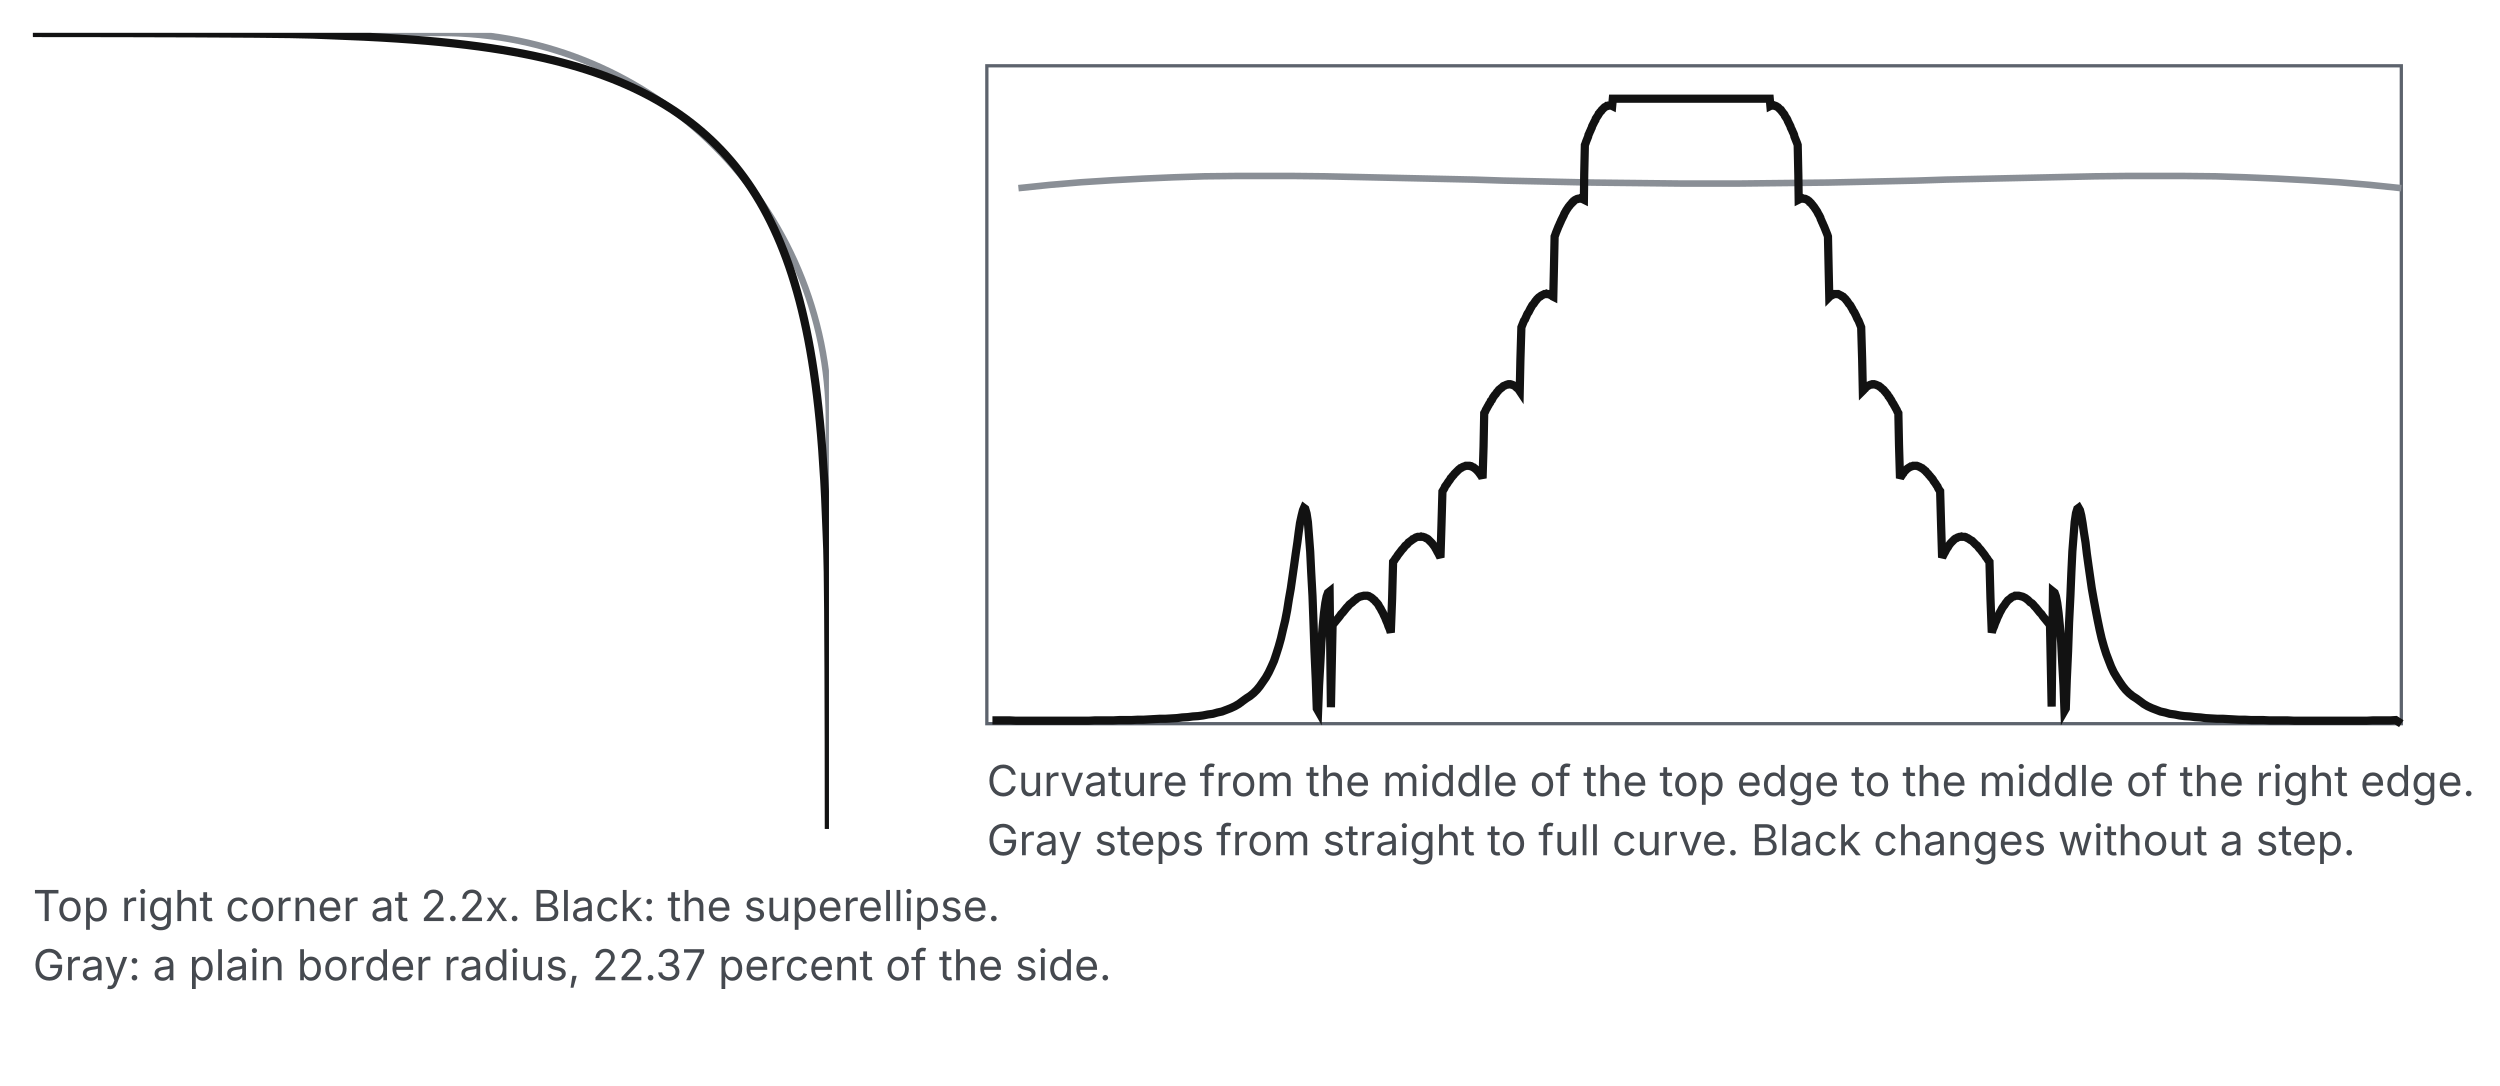
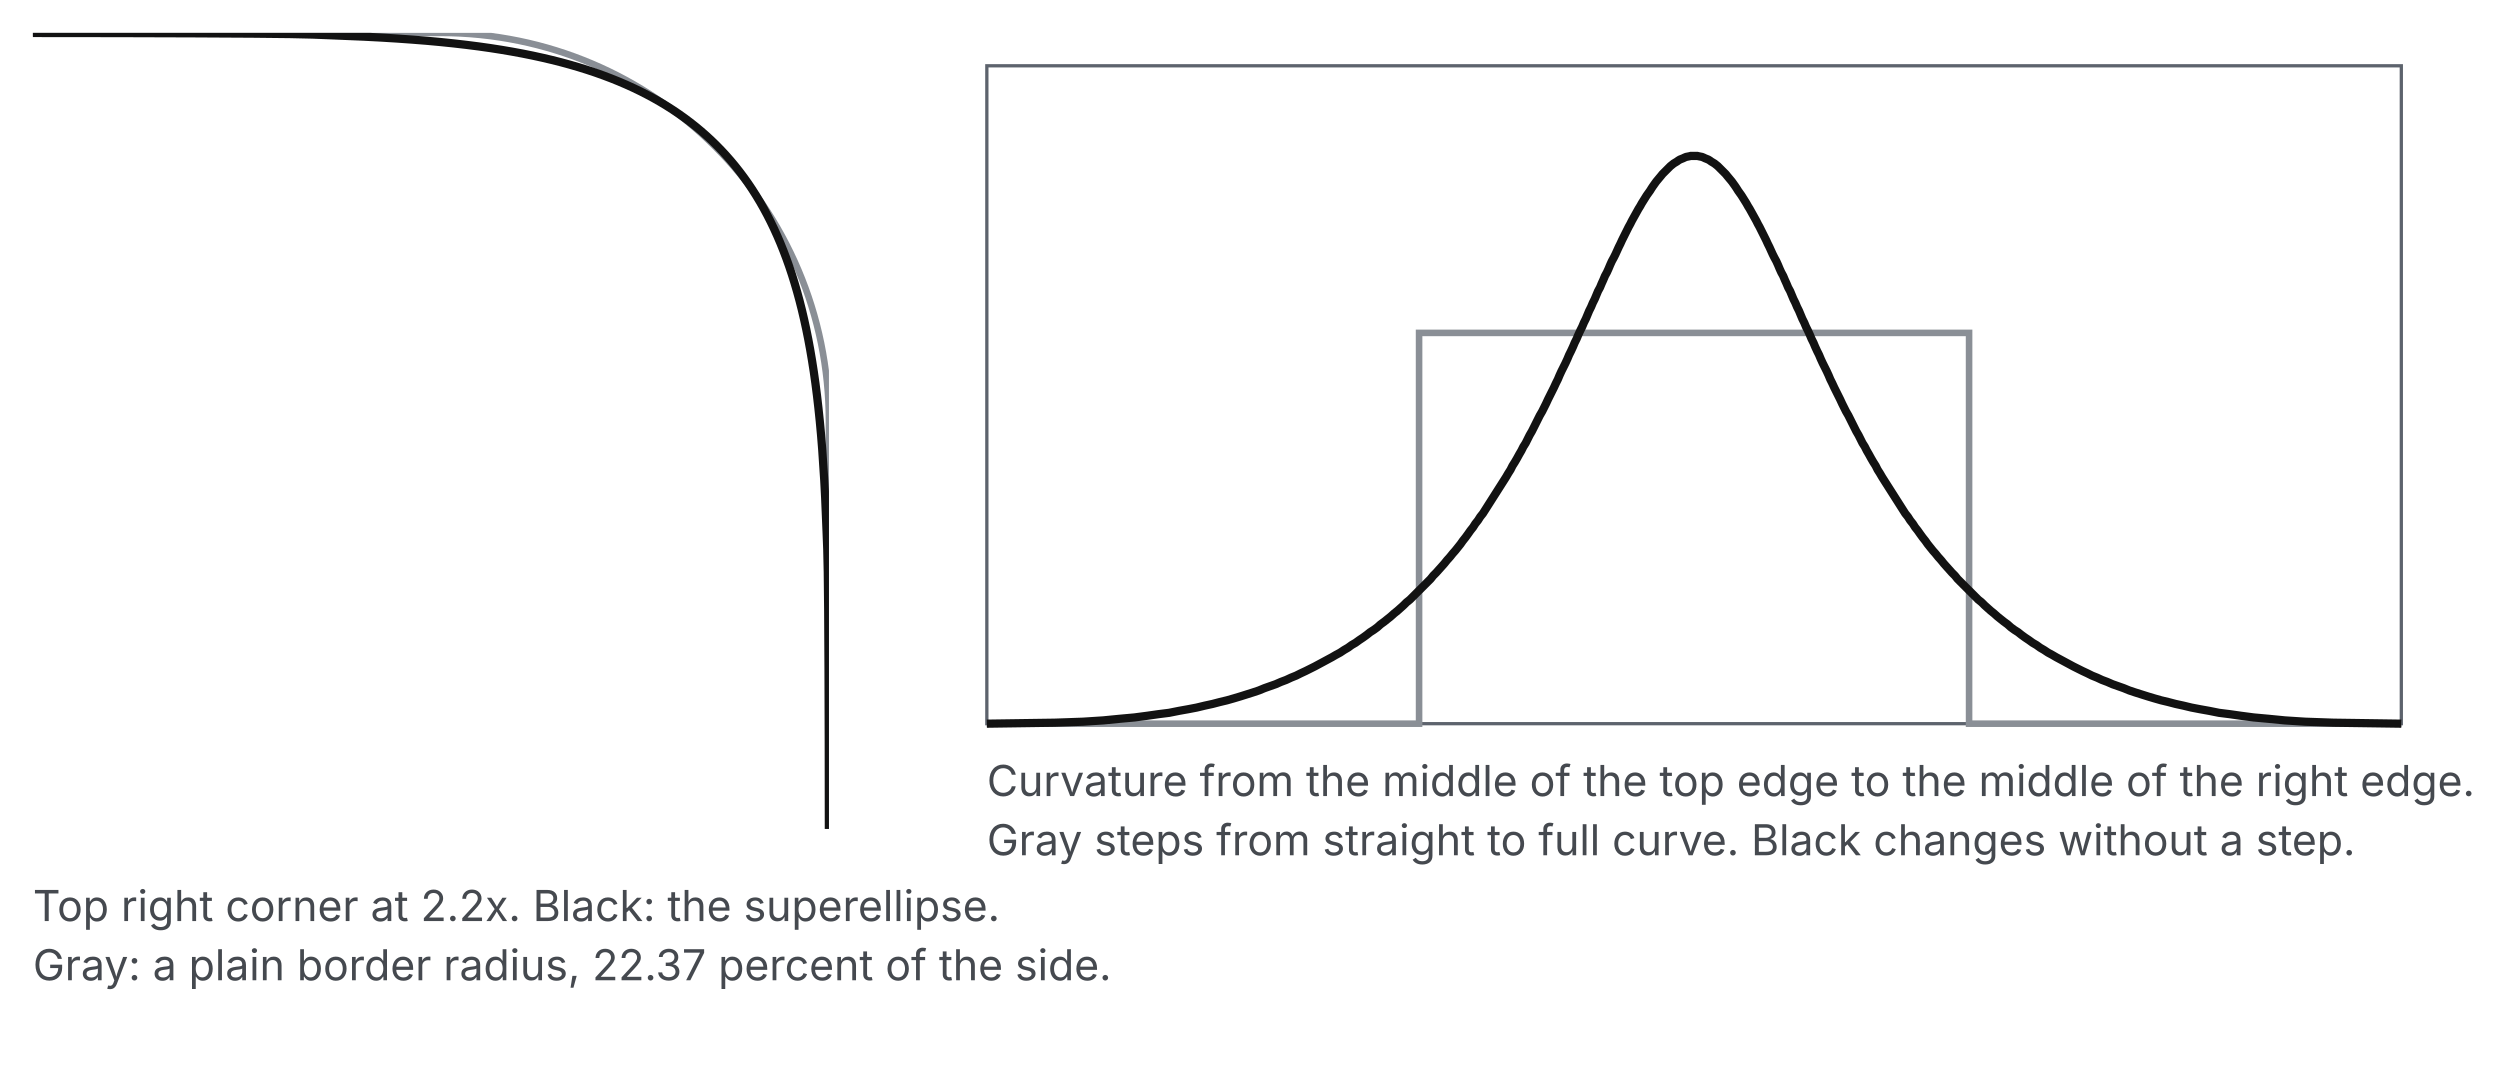
<svg xmlns="http://www.w3.org/2000/svg" width="760" height="330" viewBox="0 0 760 330" font-family="Inter, Arial, sans-serif">
  <clipPath id="cc">
    <rect x="10" y="10" width="242" height="242" />
  </clipPath>
  <g clip-path="url(#cc)">
    <path d="M-157.886 10H133.886C199.119 10 252 62.881 252 128.114V419.886C252 485.119 199.119 538 133.886 538H-157.886C-223.119 538 -276 485.119 -276 419.886V128.114C-276 62.881 -223.119 10 -157.886 10Z" fill="none" stroke="#8A8F96" stroke-width="2" />
    <path d="M252 274C252 303.561 251.925 343.197 251.774 362.684C251.623 382.17 251.397 382.814 251.094 390.918C250.792 399.023 250.414 405.171 249.959 411.309C249.504 417.447 248.973 422.686 248.364 427.746C247.755 432.805 247.07 437.327 246.304 441.665C245.538 446.004 244.695 449.974 243.77 453.779C242.845 457.584 241.841 461.114 240.753 464.496C239.664 467.879 238.496 471.042 237.239 474.075C235.982 477.107 234.644 479.958 233.212 482.689C231.781 485.42 230.266 487.996 228.653 490.463C227.04 492.929 225.339 495.258 223.534 497.485C221.73 499.713 219.833 501.817 217.825 503.825C215.817 505.833 213.713 507.73 211.485 509.534C209.258 511.339 206.929 513.04 204.463 514.653C201.996 516.266 199.42 517.781 196.689 519.212C193.958 520.643 191.107 521.982 188.075 523.239C185.042 524.496 181.879 525.664 178.496 526.753C175.114 527.841 171.584 528.845 167.779 529.77C163.974 530.695 160.004 531.538 155.665 532.304C151.327 533.07 146.805 533.755 141.746 534.364C136.686 534.974 131.447 535.504 125.309 535.959C119.171 536.414 113.023 536.792 104.918 537.094C96.814 537.397 96.17 537.623 76.684 537.774C57.197 537.925 17.561 538 -12 538C-41.561 538 -81.197 537.925 -100.684 537.774C-120.17 537.623 -120.814 537.397 -128.918 537.094C-137.023 536.792 -143.171 536.414 -149.309 535.959C-155.447 535.504 -160.686 534.974 -165.745 534.364C-170.805 533.755 -175.326 533.07 -179.665 532.304C-184.004 531.538 -187.974 530.695 -191.779 529.77C-195.584 528.845 -199.114 527.841 -202.496 526.753C-205.879 525.664 -209.042 524.496 -212.075 523.239C-215.107 521.982 -217.958 520.643 -220.689 519.212C-223.42 517.781 -225.996 516.266 -228.463 514.653C-230.929 513.04 -233.258 511.339 -235.485 509.534C-237.713 507.73 -239.817 505.833 -241.825 503.825C-243.833 501.817 -245.73 499.713 -247.534 497.485C-249.339 495.258 -251.04 492.929 -252.653 490.463C-254.266 487.996 -255.781 485.42 -257.212 482.689C-258.644 479.958 -259.982 477.107 -261.239 474.075C-262.496 471.042 -263.664 467.879 -264.753 464.496C-265.841 461.114 -266.845 457.584 -267.77 453.779C-268.695 449.974 -269.538 446.004 -270.304 441.665C-271.07 437.327 -271.755 432.805 -272.364 427.746C-272.973 422.686 -273.504 417.447 -273.959 411.309C-274.414 405.171 -274.792 399.023 -275.094 390.918C-275.397 382.814 -275.623 382.17 -275.774 362.684C-275.925 343.197 -276 303.561 -276 274C-276 244.439 -275.925 204.803 -275.774 185.316C-275.623 165.83 -275.397 165.186 -275.094 157.082C-274.792 148.977 -274.414 142.829 -273.959 136.691C-273.504 130.553 -272.973 125.314 -272.364 120.255C-271.755 115.195 -271.07 110.674 -270.304 106.335C-269.538 101.996 -268.695 98.026 -267.77 94.221C-266.845 90.416 -265.841 86.886 -264.753 83.504C-263.664 80.121 -262.496 76.958 -261.239 73.925C-259.982 70.893 -258.644 68.042 -257.212 65.311C-255.781 62.58 -254.266 60.004 -252.653 57.537C-251.04 55.071 -249.339 52.742 -247.534 50.515C-245.73 48.287 -243.833 46.183 -241.825 44.175C-239.817 42.167 -237.713 40.27 -235.485 38.466C-233.258 36.661 -230.929 34.96 -228.463 33.347C-225.996 31.734 -223.42 30.219 -220.689 28.788C-217.958 27.356 -215.107 26.018 -212.075 24.761C-209.042 23.504 -205.879 22.336 -202.496 21.247C-199.114 20.159 -195.584 19.155 -191.779 18.23C-187.974 17.305 -184.004 16.462 -179.665 15.696C-175.326 14.93 -170.805 14.245 -165.745 13.636C-160.686 13.027 -155.447 12.496 -149.309 12.041C-143.171 11.586 -137.023 11.208 -128.918 10.906C-120.814 10.603 -120.17 10.377 -100.684 10.226C-81.197 10.075 -41.561 10 -12 10C17.561 10 57.197 10.075 76.684 10.226C96.17 10.377 96.814 10.603 104.918 10.906C113.023 11.208 119.171 11.586 125.309 12.041C131.447 12.496 136.686 13.027 141.746 13.636C146.805 14.245 151.327 14.93 155.665 15.696C160.004 16.462 163.974 17.305 167.779 18.23C171.584 19.155 175.114 20.159 178.496 21.247C181.879 22.336 185.042 23.504 188.075 24.761C191.107 26.018 193.958 27.356 196.689 28.788C199.42 30.219 201.996 31.734 204.463 33.347C206.929 34.96 209.258 36.661 211.485 38.466C213.713 40.27 215.817 42.167 217.825 44.175C219.833 46.183 221.73 48.287 223.534 50.515C225.339 52.742 227.04 55.071 228.653 57.537C230.266 60.004 231.781 62.58 233.212 65.311C234.644 68.042 235.982 70.893 237.239 73.925C238.496 76.958 239.664 80.121 240.753 83.504C241.841 86.886 242.845 90.416 243.77 94.221C244.695 98.026 245.538 101.996 246.304 106.335C247.07 110.674 247.755 115.195 248.364 120.255C248.973 125.314 249.504 130.553 249.959 136.691C250.414 142.829 250.792 148.977 251.094 157.082C251.397 165.186 251.623 165.83 251.774 185.316C251.925 204.803 252 244.439 252 274Z" fill="none" stroke="#121212" stroke-width="2.5" />
  </g>
  <text x="10" y="280" font-size="13" fill="#45494F">Top right corner at 2.2x. Black: the superellipse.</text>
  <text x="10" y="298" font-size="13" fill="#45494F">Gray: a plain border radius, 22.37 percent of the side.</text>
  <rect x="300" y="20" width="430" height="200" fill="none" stroke="#5D636D" stroke-width="1" />
-   <path d="M309.6 57.2 L319.2 56.2 L328.7 55.4 L338.1 54.8 L347.5 54.3 L356.8 53.9 L366.1 53.6 L375.3 53.5 L384.5 53.5 L393.6 53.5 L402.8 53.6 L411.9 53.8 L420.9 54.0 L430.0 54.2 L439.0 54.4 L448.0 54.6 L457.0 54.9 L466.0 55.1 L475.0 55.3 L484.0 55.5 L492.9 55.6 L501.9 55.7 L510.9 55.8 L519.8 55.8 L528.8 55.8 L537.7 55.7 L546.7 55.6 L555.6 55.5 L564.6 55.3 L573.6 55.1 L582.6 54.9 L591.6 54.6 L600.6 54.4 L609.6 54.2 L618.7 54.0 L627.8 53.8 L636.9 53.6 L646.0 53.5 L655.1 53.5 L664.3 53.5 L673.6 53.6 L682.8 53.9 L692.2 54.3 L701.5 54.8 L711.0 55.4 L720.4 56.2 L730.0 57.2" fill="none" stroke="#8A8F96" stroke-width="2" />
-   <path d="M301.7 219.0 L303.4 219.0 L305.2 219.0 L307.0 219.0 L308.8 219.1 L310.6 219.1 L312.4 219.1 L314.2 219.1 L316.0 219.1 L317.9 219.1 L319.8 219.1 L321.6 219.1 L323.5 219.1 L325.3 219.1 L327.2 219.1 L329.1 219.1 L331.0 219.1 L332.8 219.0 L334.7 219.0 L336.5 219.0 L338.4 219.0 L340.2 218.9 L342.1 218.9 L343.9 218.9 L345.7 218.8 L347.5 218.8 L349.2 218.7 L351.0 218.6 L352.7 218.5 L354.4 218.5 L356.1 218.4 L357.8 218.3 L359.4 218.1 L361.1 218.0 L362.6 217.8 L364.2 217.7 L365.7 217.5 L367.2 217.2 L368.7 217.0 L370.1 216.6 L371.5 216.3 L372.8 215.8 L374.1 215.3 L375.4 214.7 L376.6 214.0 L377.8 213.1 L378.9 212.3 L380.0 211.6 L381.1 210.7 L382.1 209.7 L383.0 208.6 L383.9 207.3 L384.8 206.0 L385.7 204.4 L386.5 202.7 L387.3 200.9 L388.0 198.8 L388.7 196.6 L389.4 194.1 L390.0 191.5 L390.7 188.6 L391.3 185.5 L391.8 182.3 L392.4 178.9 L392.9 175.4 L393.4 171.9 L393.9 168.3 L394.4 164.9 L394.8 161.8 L395.2 159.0 L395.7 156.7 L396.1 155.1 L396.4 154.4 L396.8 154.7 L397.2 156.1 L397.6 158.7 L397.9 162.5 L398.3 167.7 L398.6 173.9 L399.0 181.2 L399.3 189.3 L399.6 197.9 L400.0 206.7 L400.3 215.4 L400.7 216.1 L401.0 208.3 L401.4 201.3 L401.7 195.3 L402.1 190.3 L402.5 186.3 L402.9 183.3 L403.3 181.3 L403.7 180.2 L404.2 179.8 L404.6 215.0 L405.1 190.1 L405.5 189.5 L406.0 188.9 L406.4 188.4 L406.9 187.8 L407.3 187.3 L407.7 186.7 L408.2 186.2 L408.6 185.7 L409.0 185.2 L409.4 184.7 L409.8 184.3 L410.2 183.8 L410.7 183.4 L411.1 183.1 L411.5 182.7 L411.9 182.4 L412.3 182.1 L412.6 181.8 L413.0 181.6 L413.4 181.4 L413.8 181.3 L414.2 181.2 L414.6 181.1 L414.9 181.1 L415.3 181.1 L415.7 181.1 L416.1 181.2 L416.4 181.4 L416.8 181.6 L417.2 181.9 L417.5 182.2 L417.9 182.5 L418.2 182.9 L418.6 183.3 L419.0 183.8 L419.3 184.4 L419.7 185.0 L420.0 185.6 L420.4 186.3 L420.7 187.0 L421.1 187.8 L421.4 188.6 L421.8 189.5 L422.1 190.4 L422.5 191.3 L422.8 192.3 L423.2 182.0 L423.5 170.8 L423.9 170.3 L424.2 169.8 L424.6 169.3 L424.9 168.8 L425.2 168.4 L425.6 167.9 L425.9 167.5 L426.2 167.1 L426.6 166.7 L426.9 166.3 L427.2 165.9 L427.6 165.6 L427.9 165.3 L428.2 164.9 L428.5 164.7 L428.9 164.4 L429.2 164.2 L429.5 163.9 L429.8 163.8 L430.1 163.6 L430.4 163.4 L430.7 163.3 L431.0 163.2 L431.4 163.2 L431.7 163.2 L432.0 163.1 L432.3 163.2 L432.6 163.2 L432.9 163.3 L433.2 163.4 L433.5 163.6 L433.8 163.7 L434.1 163.9 L434.4 164.2 L434.7 164.5 L435.0 164.8 L435.3 165.1 L435.6 165.5 L435.9 165.9 L436.2 166.3 L436.4 166.7 L436.7 167.2 L437.0 167.8 L437.3 168.3 L437.6 168.9 L437.9 169.5 L438.2 159.8 L438.5 149.4 L438.8 148.9 L439.1 148.4 L439.3 147.9 L439.6 147.5 L439.9 147.1 L440.2 146.6 L440.5 146.2 L440.8 145.8 L441.0 145.4 L441.3 145.1 L441.6 144.7 L441.9 144.4 L442.1 144.1 L442.4 143.8 L442.7 143.5 L443.0 143.2 L443.2 143.0 L443.5 142.7 L443.8 142.5 L444.0 142.3 L444.3 142.2 L444.6 142.0 L444.8 141.9 L445.1 141.8 L445.4 141.7 L445.6 141.6 L445.9 141.6 L446.1 141.6 L446.4 141.6 L446.7 141.6 L446.9 141.7 L447.2 141.7 L447.4 141.8 L447.7 142.0 L448.0 142.1 L448.2 142.3 L448.5 142.5 L448.7 142.7 L449.0 142.9 L449.2 143.2 L449.5 143.5 L449.7 143.8 L450.0 144.2 L450.2 144.5 L450.5 144.9 L450.7 145.4 L451.0 135.8 L451.2 125.6 L451.5 125.1 L451.7 124.6 L452.0 124.1 L452.2 123.7 L452.5 123.2 L452.7 122.8 L453.0 122.4 L453.2 121.9 L453.5 121.6 L453.7 121.2 L453.9 120.8 L454.2 120.4 L454.4 120.1 L454.7 119.8 L454.9 119.5 L455.1 119.2 L455.4 118.9 L455.6 118.6 L455.8 118.4 L456.1 118.2 L456.3 118.0 L456.6 117.8 L456.8 117.6 L457.0 117.4 L457.2 117.3 L457.5 117.2 L457.7 117.1 L457.9 117.0 L458.2 116.9 L458.4 116.9 L458.6 116.8 L458.9 116.8 L459.1 116.8 L459.3 116.9 L459.5 116.9 L459.8 117.0 L460.0 117.1 L460.2 117.2 L460.5 117.3 L460.7 117.5 L460.9 117.7 L461.1 117.9 L461.4 118.1 L461.6 118.3 L461.8 118.6 L462.0 118.9 L462.2 109.5 L462.5 99.5 L462.7 99.0 L462.9 98.5 L463.1 98.0 L463.3 97.5 L463.6 97.1 L463.8 96.6 L464.0 96.2 L464.2 95.7 L464.4 95.3 L464.7 94.9 L464.9 94.5 L465.1 94.1 L465.3 93.7 L465.5 93.4 L465.7 93.0 L465.9 92.7 L466.2 92.4 L466.4 92.1 L466.6 91.8 L466.8 91.5 L467.0 91.3 L467.2 91.0 L467.4 90.8 L467.6 90.6 L467.8 90.4 L468.1 90.2 L468.3 90.1 L468.5 89.9 L468.7 89.8 L468.9 89.7 L469.1 89.6 L469.3 89.5 L469.5 89.4 L469.7 89.4 L469.9 89.4 L470.1 89.3 L470.3 89.4 L470.5 89.4 L470.7 89.4 L470.9 89.5 L471.2 89.6 L471.4 89.7 L471.6 89.8 L471.8 89.9 L472.0 90.1 L472.2 90.2 L472.4 81.3 L472.6 71.9 L472.8 71.4 L473.0 70.8 L473.2 70.3 L473.4 69.8 L473.6 69.3 L473.8 68.8 L474.0 68.4 L474.2 67.9 L474.4 67.5 L474.6 67.0 L474.8 66.6 L475.0 66.2 L475.2 65.8 L475.4 65.4 L475.5 65.1 L475.7 64.7 L475.9 64.4 L476.1 64.0 L476.3 63.7 L476.5 63.4 L476.7 63.1 L476.9 62.8 L477.1 62.6 L477.3 62.3 L477.5 62.1 L477.7 61.9 L477.9 61.6 L478.1 61.5 L478.3 61.3 L478.4 61.1 L478.6 61.0 L478.8 60.8 L479.0 60.7 L479.2 60.6 L479.4 60.5 L479.6 60.5 L479.8 60.4 L480.0 60.4 L480.1 60.4 L480.3 60.3 L480.5 60.4 L480.7 60.4 L480.9 60.4 L481.1 60.5 L481.3 60.6 L481.5 60.7 L481.6 53.0 L481.8 44.1 L482.0 43.6 L482.2 43.0 L482.4 42.5 L482.6 42.0 L482.8 41.5 L482.9 41.0 L483.1 40.6 L483.3 40.1 L483.5 39.7 L483.7 39.2 L483.9 38.8 L484.0 38.4 L484.2 38.0 L484.4 37.6 L484.6 37.2 L484.8 36.8 L485.0 36.5 L485.1 36.1 L485.3 35.8 L485.5 35.5 L485.7 35.2 L485.9 34.9 L486.0 34.6 L486.2 34.4 L486.4 34.1 L486.6 33.9 L486.8 33.7 L486.9 33.5 L487.1 33.3 L487.3 33.1 L487.5 32.9 L487.6 32.8 L487.8 32.6 L488.0 32.5 L488.2 32.4 L488.4 32.3 L488.5 32.2 L488.7 32.2 L488.9 32.1 L489.1 32.1 L489.2 32.1 L489.4 32.1 L489.6 32.1 L489.8 32.1 L489.9 32.1 L490.1 32.2 L490.3 30.0 L490.5 30.0 L490.6 30.0 L490.8 30.0 L491.0 30.0 L491.2 30.0 L491.3 30.0 L491.5 30.0 L491.7 30.0 L491.9 30.0 L492.0 30.0 L492.2 30.0 L492.4 30.0 L492.6 30.0 L492.7 30.0 L492.9 30.0 L493.1 30.0 L493.2 30.0 L493.4 30.0 L493.6 30.0 L493.8 30.0 L493.9 30.0 L494.1 30.0 L494.3 30.0 L494.4 30.0 L494.6 30.0 L494.8 30.0 L494.9 30.0 L495.1 30.0 L495.3 30.0 L495.5 30.0 L495.6 30.0 L495.8 30.0 L496.0 30.0 L496.1 30.0 L496.3 30.0 L496.5 30.0 L496.6 30.0 L496.8 30.0 L497.0 30.0 L497.1 30.0 L497.3 30.0 L497.5 30.0 L497.7 30.0 L497.8 30.0 L498.0 30.0 L498.2 30.0 L498.3 30.0 L498.5 30.0 L498.7 30.0 L498.8 30.0 L499.0 30.0 L499.2 30.0 L499.3 30.0 L499.5 30.0 L499.7 30.0 L499.8 30.0 L500.0 30.0 L500.2 30.0 L500.3 30.0 L500.5 30.0 L500.7 30.0 L500.8 30.0 L501.0 30.0 L501.2 30.0 L501.3 30.0 L501.5 30.0 L501.6 30.0 L501.8 30.0 L502.0 30.0 L502.1 30.0 L502.3 30.0 L502.5 30.0 L502.6 30.0 L502.8 30.0 L503.0 30.0 L503.1 30.0 L503.3 30.0 L503.5 30.0 L503.6 30.0 L503.8 30.0 L503.9 30.0 L504.1 30.0 L504.3 30.0 L504.4 30.0 L504.6 30.0 L504.8 30.0 L504.9 30.0 L505.1 30.0 L505.3 30.0 L505.4 30.0 L505.6 30.0 L505.7 30.0 L505.9 30.0 L506.1 30.0 L506.2 30.0 L506.4 30.0 L506.6 30.0 L506.7 30.0 L506.9 30.0 L507.0 30.0 L507.2 30.0 L507.4 30.0 L507.5 30.0 L507.7 30.0 L507.9 30.0 L508.0 30.0 L508.2 30.0 L508.3 30.0 L508.5 30.0 L508.7 30.0 L508.8 30.0 L509.0 30.0 L509.2 30.0 L509.3 30.0 L509.5 30.0 L509.6 30.0 L509.8 30.0 L510.0 30.0 L510.1 30.0 L510.3 30.0 L510.4 30.0 L510.6 30.0 L510.8 30.0 L510.9 30.0 L511.1 30.0 L511.3 30.0 L511.4 30.0 L511.6 30.0 L511.7 30.0 L511.9 30.0 L512.1 30.0 L512.2 30.0 L512.4 30.0 L512.5 30.0 L512.7 30.0 L512.9 30.0 L513.0 30.0 L513.2 30.0 L513.3 30.0 L513.5 30.0 L513.7 30.0 L513.8 30.0 L514.0 30.0 L514.2 30.0 L514.3 30.0 L514.5 30.0 L514.6 30.0 L514.8 30.0 L515.0 30.0 L515.1 30.0 L515.3 30.0 L515.4 30.0 L515.6 30.0 L515.8 30.0 L515.9 30.0 L516.1 30.0 L516.3 30.0 L516.4 30.0 L516.6 30.0 L516.7 30.0 L516.9 30.0 L517.1 30.0 L517.2 30.0 L517.4 30.0 L517.5 30.0 L517.7 30.0 L517.9 30.0 L518.0 30.0 L518.2 30.0 L518.3 30.0 L518.5 30.0 L518.7 30.0 L518.8 30.0 L519.0 30.0 L519.2 30.0 L519.3 30.0 L519.5 30.0 L519.6 30.0 L519.8 30.0 L520.0 30.0 L520.1 30.0 L520.3 30.0 L520.5 30.0 L520.6 30.0 L520.8 30.0 L520.9 30.0 L521.1 30.0 L521.3 30.0 L521.4 30.0 L521.6 30.0 L521.8 30.0 L521.9 30.0 L522.1 30.0 L522.2 30.0 L522.4 30.0 L522.6 30.0 L522.7 30.0 L522.9 30.0 L523.1 30.0 L523.2 30.0 L523.4 30.0 L523.5 30.0 L523.7 30.0 L523.9 30.0 L524.0 30.0 L524.2 30.0 L524.4 30.0 L524.5 30.0 L524.7 30.0 L524.9 30.0 L525.0 30.0 L525.2 30.0 L525.3 30.0 L525.5 30.0 L525.7 30.0 L525.8 30.0 L526.0 30.0 L526.2 30.0 L526.3 30.0 L526.5 30.0 L526.7 30.0 L526.8 30.0 L527.0 30.0 L527.2 30.0 L527.3 30.0 L527.5 30.0 L527.7 30.0 L527.8 30.0 L528.0 30.0 L528.2 30.0 L528.3 30.0 L528.5 30.0 L528.6 30.0 L528.8 30.0 L529.0 30.0 L529.1 30.0 L529.3 30.0 L529.5 30.0 L529.7 30.0 L529.8 30.0 L530.0 30.0 L530.2 30.0 L530.3 30.0 L530.5 30.0 L530.7 30.0 L530.8 30.0 L531.0 30.0 L531.2 30.0 L531.3 30.0 L531.5 30.0 L531.7 30.0 L531.8 30.0 L532.0 30.0 L532.2 30.0 L532.3 30.0 L532.5 30.0 L532.7 30.0 L532.8 30.0 L533.0 30.0 L533.2 30.0 L533.4 30.0 L533.5 30.0 L533.7 30.0 L533.9 30.0 L534.0 30.0 L534.2 30.0 L534.4 30.0 L534.6 30.0 L534.7 30.0 L534.9 30.0 L535.1 30.0 L535.2 30.0 L535.4 30.0 L535.6 30.0 L535.8 30.0 L535.9 30.0 L536.1 30.0 L536.3 30.0 L536.4 30.0 L536.6 30.0 L536.8 30.0 L537.0 30.0 L537.1 30.0 L537.3 30.0 L537.5 30.0 L537.7 30.0 L537.8 30.0 L538.0 30.0 L538.2 32.2 L538.4 32.1 L538.5 32.1 L538.7 32.1 L538.9 32.0 L539.1 32.0 L539.2 32.1 L539.4 32.1 L539.6 32.2 L539.8 32.2 L540.0 32.3 L540.1 32.4 L540.3 32.5 L540.5 32.6 L540.7 32.8 L540.8 32.9 L541.0 33.1 L541.2 33.3 L541.4 33.4 L541.6 33.7 L541.7 33.9 L541.9 34.1 L542.1 34.4 L542.3 34.6 L542.5 34.9 L542.6 35.2 L542.8 35.5 L543.0 35.8 L543.2 36.1 L543.4 36.5 L543.5 36.8 L543.7 37.2 L543.9 37.6 L544.1 38.0 L544.3 38.4 L544.4 38.8 L544.6 39.2 L544.8 39.6 L545.0 40.1 L545.2 40.5 L545.4 41.0 L545.5 41.5 L545.7 42.0 L545.9 42.5 L546.1 43.0 L546.3 43.5 L546.5 44.1 L546.7 53.5 L546.8 60.7 L547.0 60.6 L547.2 60.5 L547.4 60.4 L547.6 60.4 L547.8 60.4 L548.0 60.3 L548.2 60.4 L548.4 60.4 L548.5 60.4 L548.7 60.5 L548.9 60.5 L549.1 60.6 L549.3 60.7 L549.5 60.8 L549.7 61.0 L549.9 61.1 L550.1 61.3 L550.2 61.5 L550.4 61.6 L550.6 61.8 L550.8 62.1 L551.0 62.3 L551.2 62.6 L551.4 62.8 L551.6 63.1 L551.8 63.4 L552.0 63.7 L552.2 64.0 L552.4 64.3 L552.6 64.7 L552.8 65.1 L553.0 65.4 L553.2 65.8 L553.4 66.2 L553.5 66.6 L553.7 67.0 L553.9 67.5 L554.1 67.9 L554.3 68.4 L554.5 68.8 L554.7 69.3 L554.9 69.8 L555.1 70.3 L555.3 70.8 L555.5 71.3 L555.7 71.9 L555.9 81.3 L556.1 90.3 L556.3 90.1 L556.5 89.9 L556.8 89.8 L557.0 89.7 L557.2 89.6 L557.4 89.5 L557.6 89.4 L557.8 89.4 L558.0 89.4 L558.2 89.4 L558.4 89.4 L558.6 89.4 L558.8 89.4 L559.0 89.5 L559.2 89.6 L559.4 89.7 L559.6 89.8 L559.8 89.9 L560.0 90.1 L560.3 90.2 L560.5 90.4 L560.7 90.6 L560.9 90.8 L561.1 91.0 L561.3 91.3 L561.5 91.5 L561.7 91.8 L561.9 92.1 L562.1 92.4 L562.4 92.7 L562.6 93.0 L562.8 93.4 L563.0 93.7 L563.2 94.1 L563.4 94.5 L563.7 94.9 L563.9 95.3 L564.1 95.7 L564.3 96.1 L564.5 96.6 L564.7 97.0 L565.0 97.5 L565.2 98.0 L565.4 98.5 L565.6 99.0 L565.8 99.5 L566.1 109.5 L566.3 118.8 L566.5 118.6 L566.7 118.3 L567.0 118.1 L567.2 117.8 L567.4 117.6 L567.6 117.5 L567.9 117.3 L568.1 117.2 L568.3 117.1 L568.5 117.0 L568.8 116.9 L569.0 116.9 L569.2 116.8 L569.4 116.8 L569.7 116.8 L569.9 116.9 L570.1 116.9 L570.4 117.0 L570.6 117.1 L570.8 117.2 L571.1 117.3 L571.3 117.4 L571.5 117.6 L571.8 117.8 L572.0 118.0 L572.2 118.2 L572.5 118.4 L572.7 118.6 L572.9 118.9 L573.2 119.2 L573.4 119.5 L573.7 119.8 L573.9 120.1 L574.1 120.5 L574.4 120.8 L574.6 121.2 L574.9 121.6 L575.1 122.0 L575.3 122.4 L575.6 122.8 L575.8 123.2 L576.1 123.7 L576.3 124.1 L576.6 124.6 L576.8 125.1 L577.1 125.6 L577.3 135.3 L577.6 145.4 L577.8 145.0 L578.1 144.6 L578.3 144.2 L578.6 143.9 L578.8 143.5 L579.1 143.2 L579.3 143.0 L579.6 142.7 L579.8 142.5 L580.1 142.3 L580.4 142.1 L580.6 142.0 L580.9 141.8 L581.1 141.8 L581.4 141.7 L581.6 141.6 L581.9 141.6 L582.2 141.6 L582.4 141.6 L582.7 141.6 L583.0 141.7 L583.2 141.8 L583.5 141.9 L583.7 142.0 L584.0 142.2 L584.3 142.3 L584.5 142.5 L584.8 142.7 L585.1 143.0 L585.4 143.2 L585.6 143.5 L585.9 143.8 L586.2 144.1 L586.4 144.4 L586.7 144.7 L587.0 145.1 L587.3 145.4 L587.6 145.8 L587.8 146.2 L588.1 146.6 L588.4 147.0 L588.7 147.5 L589.0 147.9 L589.2 148.4 L589.5 148.9 L589.8 149.3 L590.1 159.8 L590.4 169.5 L590.7 168.9 L591.0 168.3 L591.3 167.8 L591.6 167.2 L591.9 166.7 L592.2 166.3 L592.4 165.9 L592.7 165.5 L593.0 165.1 L593.3 164.8 L593.6 164.5 L593.9 164.2 L594.2 163.9 L594.5 163.7 L594.8 163.6 L595.1 163.4 L595.4 163.3 L595.7 163.2 L596.0 163.2 L596.3 163.1 L596.6 163.2 L597.0 163.2 L597.3 163.2 L597.6 163.3 L597.9 163.5 L598.2 163.6 L598.5 163.8 L598.8 164.0 L599.1 164.2 L599.5 164.4 L599.8 164.7 L600.1 165.0 L600.4 165.3 L600.7 165.6 L601.1 165.9 L601.4 166.3 L601.7 166.7 L602.1 167.1 L602.4 167.5 L602.7 167.9 L603.1 168.4 L603.4 168.8 L603.7 169.3 L604.1 169.8 L604.4 170.3 L604.8 170.8 L605.1 181.8 L605.5 192.3 L605.8 191.3 L606.2 190.4 L606.5 189.5 L606.9 188.6 L607.2 187.8 L607.6 187.0 L607.9 186.3 L608.3 185.6 L608.6 185.0 L609.0 184.4 L609.4 183.9 L609.7 183.4 L610.1 182.9 L610.4 182.5 L610.8 182.2 L611.2 181.9 L611.5 181.6 L611.9 181.4 L612.3 181.3 L612.6 181.1 L613.0 181.1 L613.4 181.1 L613.7 181.1 L614.1 181.2 L614.5 181.3 L614.9 181.4 L615.3 181.6 L615.7 181.8 L616.1 182.1 L616.5 182.4 L616.8 182.7 L617.2 183.1 L617.7 183.4 L618.1 183.8 L618.5 184.3 L618.9 184.7 L619.3 185.2 L619.7 185.7 L620.1 186.2 L620.6 186.7 L621.0 187.3 L621.4 187.8 L621.9 188.4 L622.3 188.9 L622.8 189.5 L623.2 190.1 L623.7 214.8 L624.1 179.8 L624.6 180.2 L625.0 181.3 L625.4 183.3 L625.8 186.3 L626.2 190.3 L626.6 195.3 L626.9 201.3 L627.3 208.3 L627.6 216.1 L628.0 215.4 L628.3 206.7 L628.7 197.9 L629.0 189.3 L629.4 181.2 L629.7 173.9 L630.0 167.6 L630.4 162.5 L630.7 158.7 L631.1 156.0 L631.5 154.7 L631.9 154.4 L632.3 155.1 L632.7 156.7 L633.1 159.0 L633.5 161.8 L634.0 164.9 L634.4 168.3 L634.9 171.9 L635.4 175.4 L635.9 178.9 L636.5 182.3 L637.1 185.5 L637.7 188.6 L638.3 191.5 L638.9 194.1 L639.6 196.6 L640.3 198.8 L641.1 200.9 L641.8 202.7 L642.6 204.4 L643.5 205.9 L644.4 207.3 L645.3 208.6 L646.2 209.7 L647.2 210.7 L648.3 211.6 L649.4 212.3 L650.5 213.1 L651.7 214.0 L652.9 214.7 L654.2 215.3 L655.5 215.8 L656.8 216.3 L658.2 216.6 L659.6 217.0 L661.1 217.2 L662.6 217.5 L664.1 217.7 L665.7 217.8 L667.3 218.0 L668.9 218.1 L670.5 218.3 L672.2 218.4 L673.9 218.5 L675.6 218.5 L677.3 218.6 L679.1 218.7 L680.8 218.8 L682.6 218.8 L684.4 218.9 L686.3 218.9 L688.1 218.9 L689.9 219.0 L691.8 219.0 L693.6 219.0 L695.5 219.0 L697.4 219.1 L699.2 219.1 L701.1 219.1 L703.0 219.1 L704.8 219.1 L706.7 219.1 L708.6 219.1 L710.4 219.1 L712.3 219.1 L714.1 219.1 L715.9 219.1 L717.7 219.1 L719.5 219.1 L721.3 219.0 L723.1 219.0 L724.9 219.0 L726.6 219.0 L728.3 218.9 L730.0 220.0" fill="none" stroke="#121212" stroke-width="2.5" />
+   <path d="M300.0 220.0 L431.4 220.0 L431.4 101.2 L598.6 101.2 L598.6 220.0 L730.0 220.0" fill="none" stroke="#8A8F96" stroke-width="2" />
+   <path d="M300.0 220.0 L320.6 219.7 L329.2 219.4 L335.4 219.0 L340.5 218.5 L344.9 218.1 L348.7 217.6 L352.2 217.1 L355.4 216.7 L358.4 216.1 L361.2 215.6 L363.8 215.1 L366.3 214.5 L368.6 214.0 L370.9 213.4 L373.0 212.9 L375.1 212.3 L377.1 211.7 L379.0 211.1 L380.9 210.5 L382.7 209.9 L384.4 209.2 L386.1 208.6 L387.8 208.0 L389.4 207.3 L391.0 206.7 L392.5 206.0 L394.0 205.4 L395.4 204.7 L396.9 204.0 L398.3 203.3 L399.7 202.6 L401.0 201.9 L402.3 201.2 L403.6 200.5 L404.9 199.8 L406.1 199.1 L407.4 198.4 L408.6 197.6 L409.8 196.9 L410.9 196.1 L412.1 195.4 L413.2 194.6 L414.4 193.8 L415.5 193.0 L416.5 192.2 L417.6 191.5 L418.7 190.7 L419.7 189.8 L420.8 189.0 L421.8 188.2 L422.8 187.4 L423.8 186.5 L424.8 185.7 L425.7 184.9 L426.7 184.0 L427.6 183.1 L428.6 182.3 L429.5 181.4 L430.4 180.5 L431.3 179.6 L432.2 178.7 L433.1 177.8 L434.0 176.9 L434.9 176.0 L435.7 175.0 L436.6 174.1 L437.4 173.2 L438.3 172.2 L439.1 171.3 L439.9 170.3 L440.8 169.3 L441.6 168.3 L442.4 167.4 L443.2 166.4 L444.0 165.4 L444.7 164.4 L445.5 163.4 L446.3 162.3 L447.0 161.3 L447.8 160.3 L448.5 159.2 L449.3 158.2 L450.0 157.1 L450.8 156.1 L451.5 155.0 L452.2 153.9 L452.9 152.8 L453.6 151.7 L454.3 150.6 L455.0 149.5 L455.7 148.4 L456.4 147.3 L457.1 146.2 L457.8 145.1 L458.5 143.9 L459.2 142.8 L459.8 141.6 L460.5 140.5 L461.2 139.3 L461.8 138.2 L462.5 137.0 L463.1 135.8 L463.8 134.7 L464.4 133.5 L465.0 132.3 L465.7 131.1 L466.3 129.9 L466.9 128.7 L467.5 127.5 L468.1 126.3 L468.8 125.1 L469.4 123.9 L470.0 122.7 L470.6 121.4 L471.2 120.2 L471.8 119.0 L472.4 117.8 L473.0 116.5 L473.6 115.3 L474.1 114.1 L474.7 112.8 L475.3 111.6 L475.9 110.4 L476.5 109.1 L477.0 107.9 L477.6 106.7 L478.2 105.4 L478.7 104.2 L479.3 103.0 L479.8 101.8 L480.4 100.5 L481.0 99.3 L481.5 98.1 L482.1 96.9 L482.6 95.7 L483.1 94.5 L483.7 93.3 L484.2 92.1 L484.8 90.9 L485.3 89.7 L485.8 88.5 L486.4 87.4 L486.9 86.2 L487.4 85.1 L487.9 83.9 L488.5 82.8 L489.0 81.7 L489.5 80.5 L490.0 79.4 L490.6 78.3 L491.1 77.3 L491.6 76.2 L492.1 75.1 L492.6 74.1 L493.1 73.0 L493.6 72.0 L494.1 71.0 L494.6 70.0 L495.1 69.0 L495.6 68.1 L496.1 67.1 L496.6 66.2 L497.1 65.3 L497.6 64.4 L498.1 63.5 L498.6 62.7 L499.1 61.8 L499.6 61.0 L500.1 60.2 L500.6 59.4 L501.1 58.7 L501.6 58.0 L502.1 57.2 L502.5 56.6 L503.0 55.9 L503.5 55.2 L504.0 54.6 L504.5 54.0 L505.0 53.4 L505.4 52.9 L505.9 52.4 L506.4 51.9 L506.9 51.4 L507.4 50.9 L507.8 50.5 L508.3 50.1 L508.8 49.7 L509.3 49.4 L509.8 49.1 L510.2 48.8 L510.7 48.5 L511.2 48.3 L511.7 48.1 L512.1 47.9 L512.6 47.7 L513.1 47.6 L513.6 47.5 L514.0 47.4 L514.5 47.4 L515.0 47.4 L515.5 47.4 L516.0 47.4 L516.4 47.5 L516.9 47.6 L517.4 47.7 L517.9 47.9 L518.3 48.1 L518.8 48.3 L519.3 48.5 L519.8 48.8 L520.2 49.1 L520.7 49.4 L521.2 49.7 L521.7 50.1 L522.2 50.5 L522.6 50.9 L523.1 51.4 L523.6 51.9 L524.1 52.4 L524.6 52.9 L525.0 53.4 L525.5 54.0 L526.0 54.6 L526.5 55.2 L527.0 55.9 L527.5 56.6 L527.9 57.2 L528.4 58.0 L528.9 58.7 L529.4 59.4 L529.9 60.2 L530.4 61.0 L530.9 61.8 L531.4 62.7 L531.9 63.5 L532.4 64.4 L532.9 65.3 L533.4 66.2 L533.9 67.1 L534.4 68.1 L534.9 69.0 L535.4 70.0 L535.9 71.0 L536.4 72.0 L536.9 73.0 L537.4 74.1 L537.9 75.1 L538.4 76.2 L538.9 77.3 L539.4 78.3 L540.0 79.4 L540.5 80.5 L541.0 81.7 L541.5 82.8 L542.1 83.9 L542.6 85.1 L543.1 86.2 L543.6 87.4 L544.2 88.5 L544.7 89.7 L545.2 90.9 L545.8 92.1 L546.3 93.3 L546.9 94.5 L547.4 95.7 L547.9 96.9 L548.5 98.1 L549.0 99.3 L549.6 100.5 L550.2 101.8 L550.7 103.0 L551.3 104.2 L551.8 105.4 L552.4 106.7 L553.0 107.9 L553.5 109.1 L554.1 110.4 L554.7 111.6 L555.3 112.8 L555.9 114.1 L556.4 115.3 L557.0 116.5 L557.6 117.8 L558.2 119.0 L558.8 120.2 L559.4 121.4 L560.0 122.7 L560.6 123.9 L561.2 125.1 L561.9 126.3 L562.5 127.5 L563.1 128.7 L563.7 129.9 L564.3 131.1 L565.0 132.3 L565.6 133.5 L566.2 134.7 L566.9 135.8 L567.5 137.0 L568.2 138.2 L568.8 139.3 L569.5 140.5 L570.2 141.6 L570.8 142.8 L571.5 143.9 L572.2 145.1 L572.9 146.2 L573.6 147.3 L574.3 148.4 L575.0 149.5 L575.7 150.6 L576.4 151.7 L577.1 152.8 L577.8 153.9 L578.5 155.0 L579.2 156.1 L580.0 157.1 L580.7 158.2 L581.5 159.2 L582.2 160.3 L583.0 161.3 L583.7 162.3 L584.5 163.4 L585.3 164.4 L586.0 165.4 L586.8 166.4 L587.6 167.4 L588.4 168.3 L589.2 169.3 L590.1 170.3 L590.9 171.3 L591.7 172.2 L592.6 173.2 L593.4 174.1 L594.3 175.0 L595.1 176.0 L596.0 176.9 L596.9 177.8 L597.8 178.7 L598.7 179.6 L599.6 180.5 L600.5 181.4 L601.4 182.3 L602.4 183.1 L603.3 184.0 L604.3 184.9 L605.2 185.7 L606.2 186.5 L607.2 187.4 L608.2 188.2 L609.2 189.0 L610.3 189.8 L611.3 190.7 L612.4 191.5 L613.5 192.2 L614.5 193.0 L615.6 193.8 L616.8 194.6 L617.9 195.4 L619.1 196.1 L620.2 196.9 L621.4 197.6 L622.6 198.4 L623.9 199.1 L625.1 199.8 L626.4 200.5 L627.7 201.2 L629.0 201.9 L630.3 202.6 L631.7 203.3 L633.1 204.0 L634.6 204.7 L636.0 205.4 L637.5 206.0 L639.0 206.7 L640.6 207.3 L642.2 208.0 L643.9 208.6 L645.6 209.2 L647.3 209.9 L649.1 210.5 L651.0 211.1 L652.9 211.7 L654.9 212.3 L657.0 212.9 L659.1 213.4 L661.4 214.0 L663.7 214.5 L666.2 215.1 L668.8 215.6 L671.6 216.1 L674.6 216.7 L677.8 217.1 L681.3 217.6 L685.1 218.1 L689.5 218.5 L694.6 219.0 L700.8 219.4 L709.4 219.7 L730.0 220.0" fill="none" stroke="#121212" stroke-width="2.5" />
  <text x="300" y="242" font-size="13" fill="#45494F">Curvature from the middle of the top edge to the middle of the right edge.</text>
  <text x="300" y="260" font-size="13" fill="#45494F">Gray steps from straight to full curve. Black changes without a step.</text>
</svg>
